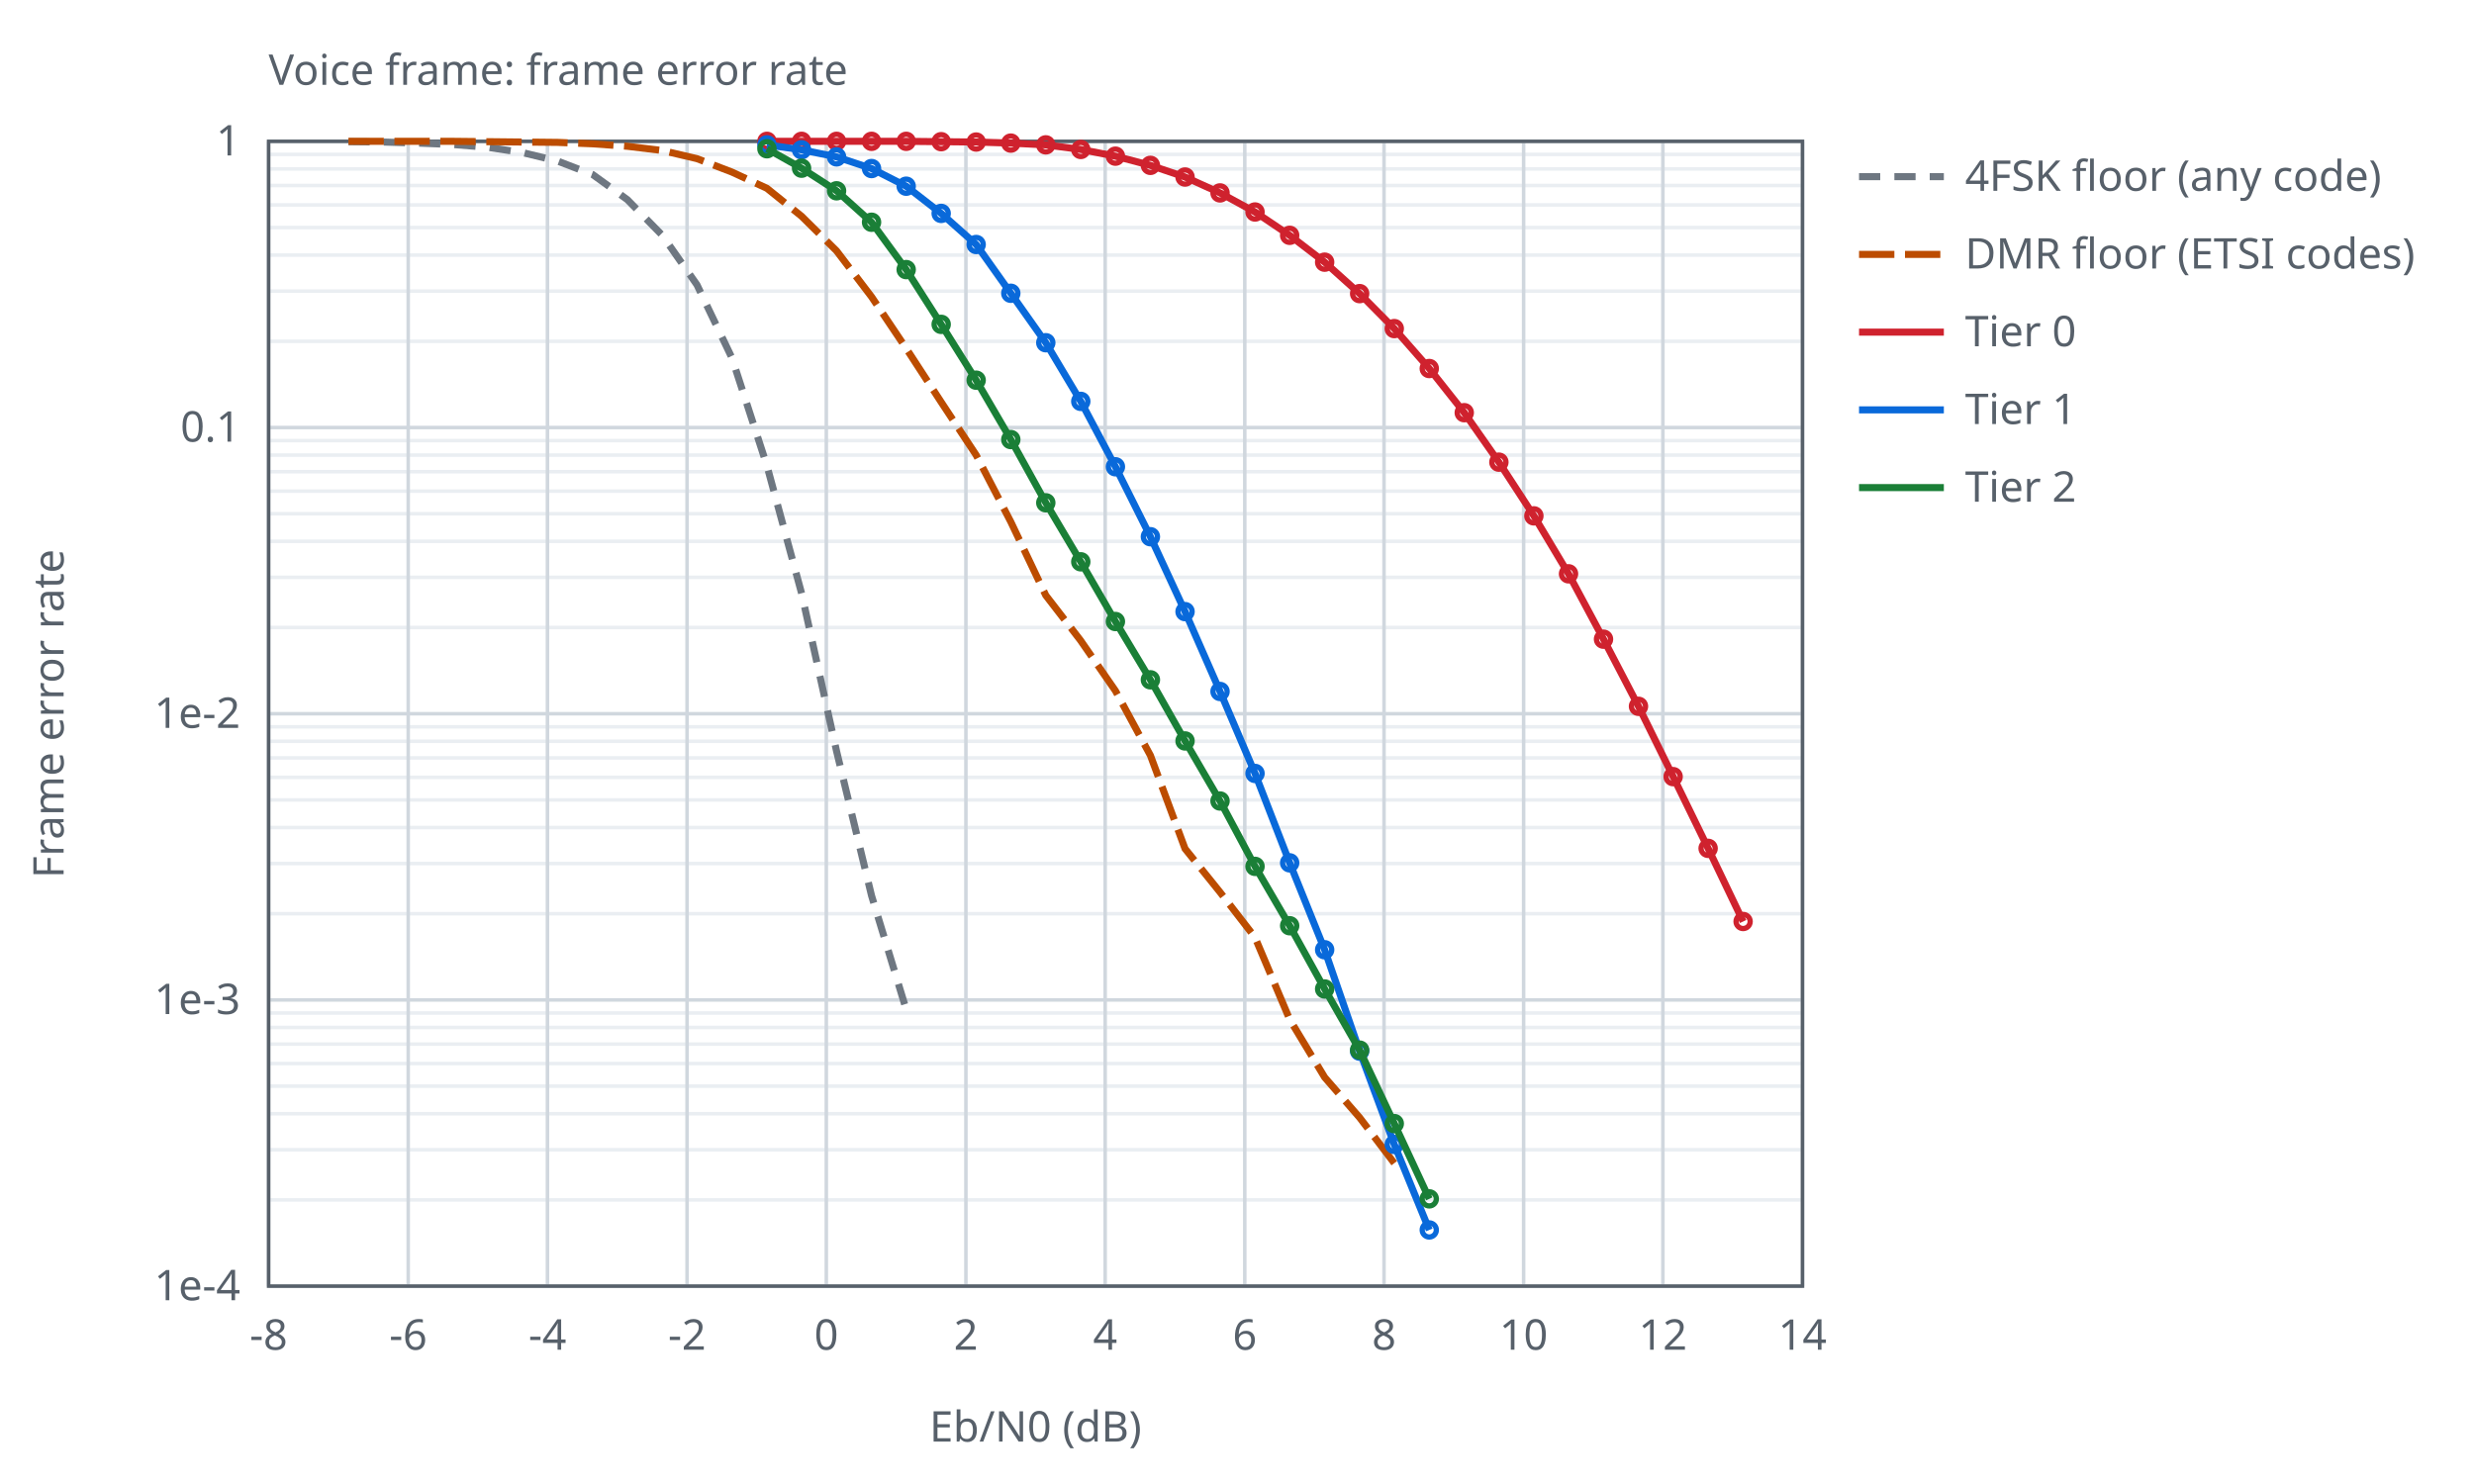
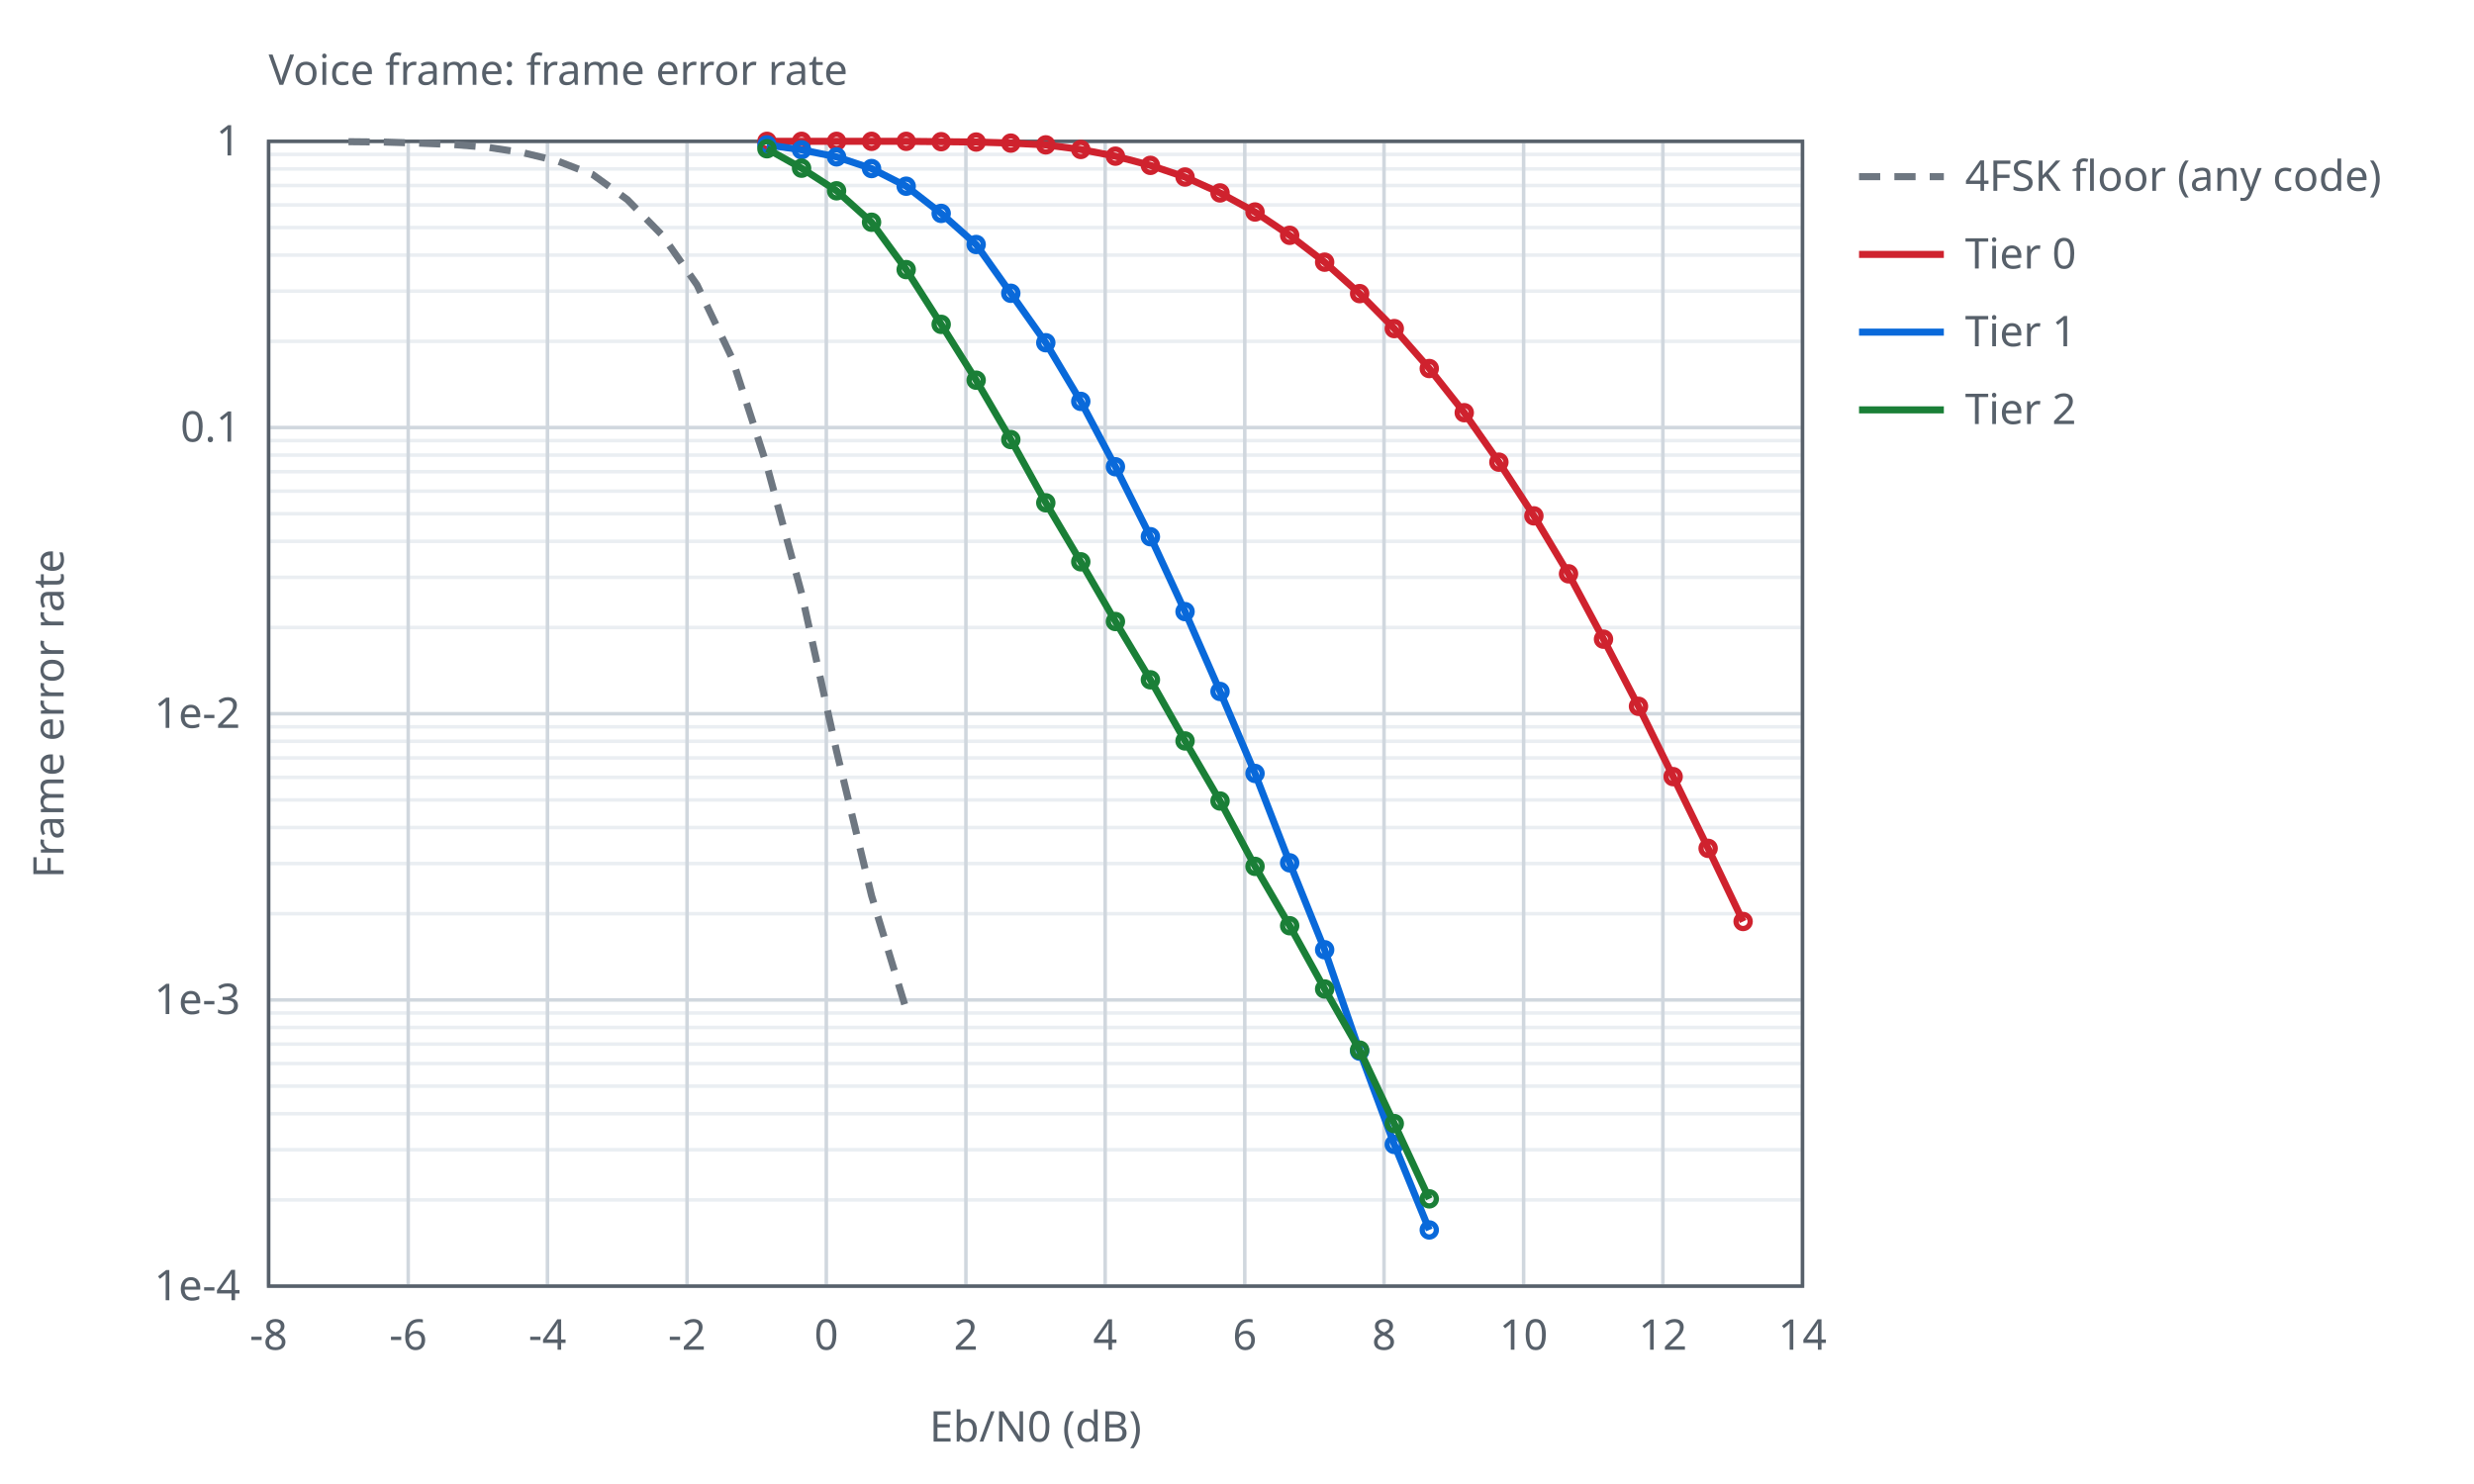
<svg xmlns="http://www.w3.org/2000/svg" width="700" height="420" viewBox="0 0 700 420">
  <style>text{font-family:sans-serif;font-size:12px;fill:#57606a}.ax{stroke:#57606a;stroke-width:1;fill:none}.gr{stroke:#d0d7de;stroke-width:1}.mi{stroke:#eaeef2;stroke-width:1}.r0{stroke:#6e7781}.r1{stroke:#bc4c00}.r2{stroke:#8250df}.s1{stroke:#cf222e}.s2{stroke:#0969da}.s3{stroke:#1a7f37}.l{fill:none;stroke-width:2}.p{fill:none;stroke-width:1.5}@media (prefers-color-scheme:dark){text{fill:#c9d1d9}.ax{stroke:#8b949e}.gr{stroke:#30363d}.mi{stroke:#21262d}.r0{stroke:#8b949e}.r1{stroke:#f0883e}.r2{stroke:#d2a8ff}.s1{stroke:#ff7b72}.s2{stroke:#58a6ff}.s3{stroke:#3fb950}}</style>
  <text x="76.0" y="24">Voice frame: frame error rate</text>
  <line class="mi" x1="76.0" y1="96.6" x2="510.0" y2="96.6" />
  <line class="mi" x1="76.0" y1="82.4" x2="510.0" y2="82.4" />
  <line class="mi" x1="76.0" y1="72.2" x2="510.0" y2="72.2" />
  <line class="mi" x1="76.0" y1="64.4" x2="510.0" y2="64.4" />
  <line class="mi" x1="76.0" y1="58.0" x2="510.0" y2="58.0" />
  <line class="mi" x1="76.0" y1="52.5" x2="510.0" y2="52.5" />
  <line class="mi" x1="76.0" y1="47.8" x2="510.0" y2="47.8" />
  <line class="mi" x1="76.0" y1="43.7" x2="510.0" y2="43.7" />
  <line class="mi" x1="76.0" y1="177.6" x2="510.0" y2="177.6" />
  <line class="mi" x1="76.0" y1="163.4" x2="510.0" y2="163.4" />
  <line class="mi" x1="76.0" y1="153.2" x2="510.0" y2="153.2" />
  <line class="mi" x1="76.0" y1="145.4" x2="510.0" y2="145.4" />
  <line class="mi" x1="76.0" y1="139.0" x2="510.0" y2="139.0" />
  <line class="mi" x1="76.0" y1="133.5" x2="510.0" y2="133.5" />
  <line class="mi" x1="76.0" y1="128.8" x2="510.0" y2="128.8" />
  <line class="mi" x1="76.0" y1="124.7" x2="510.0" y2="124.7" />
  <line class="mi" x1="76.0" y1="258.6" x2="510.0" y2="258.6" />
  <line class="mi" x1="76.0" y1="244.4" x2="510.0" y2="244.4" />
  <line class="mi" x1="76.0" y1="234.2" x2="510.0" y2="234.2" />
  <line class="mi" x1="76.0" y1="226.4" x2="510.0" y2="226.4" />
  <line class="mi" x1="76.0" y1="220.0" x2="510.0" y2="220.0" />
  <line class="mi" x1="76.0" y1="214.5" x2="510.0" y2="214.5" />
  <line class="mi" x1="76.0" y1="209.8" x2="510.0" y2="209.8" />
  <line class="mi" x1="76.0" y1="205.7" x2="510.0" y2="205.7" />
  <line class="mi" x1="76.0" y1="339.6" x2="510.0" y2="339.6" />
  <line class="mi" x1="76.0" y1="325.4" x2="510.0" y2="325.4" />
  <line class="mi" x1="76.0" y1="315.2" x2="510.0" y2="315.2" />
  <line class="mi" x1="76.0" y1="307.4" x2="510.0" y2="307.4" />
  <line class="mi" x1="76.0" y1="301.0" x2="510.0" y2="301.0" />
  <line class="mi" x1="76.0" y1="295.5" x2="510.0" y2="295.5" />
  <line class="mi" x1="76.0" y1="290.8" x2="510.0" y2="290.8" />
  <line class="mi" x1="76.0" y1="286.7" x2="510.0" y2="286.7" />
  <line class="gr" x1="76.0" y1="364.0" x2="76.0" y2="40.0" />
  <text x="76.0" y="382.0" text-anchor="middle">-8</text>
  <line class="gr" x1="115.5" y1="364.0" x2="115.5" y2="40.0" />
  <text x="115.5" y="382.0" text-anchor="middle">-6</text>
  <line class="gr" x1="154.9" y1="364.0" x2="154.9" y2="40.0" />
  <text x="154.9" y="382.0" text-anchor="middle">-4</text>
  <line class="gr" x1="194.4" y1="364.0" x2="194.4" y2="40.0" />
  <text x="194.4" y="382.0" text-anchor="middle">-2</text>
  <line class="gr" x1="233.8" y1="364.0" x2="233.8" y2="40.0" />
  <text x="233.8" y="382.0" text-anchor="middle">0</text>
  <line class="gr" x1="273.3" y1="364.0" x2="273.3" y2="40.0" />
  <text x="273.3" y="382.0" text-anchor="middle">2</text>
  <line class="gr" x1="312.7" y1="364.0" x2="312.7" y2="40.0" />
  <text x="312.7" y="382.0" text-anchor="middle">4</text>
  <line class="gr" x1="352.2" y1="364.0" x2="352.2" y2="40.0" />
  <text x="352.2" y="382.0" text-anchor="middle">6</text>
  <line class="gr" x1="391.6" y1="364.0" x2="391.6" y2="40.0" />
  <text x="391.6" y="382.0" text-anchor="middle">8</text>
  <line class="gr" x1="431.1" y1="364.0" x2="431.1" y2="40.0" />
  <text x="431.1" y="382.0" text-anchor="middle">10</text>
  <line class="gr" x1="470.5" y1="364.0" x2="470.5" y2="40.0" />
  <text x="470.5" y="382.0" text-anchor="middle">12</text>
  <line class="gr" x1="510.0" y1="364.0" x2="510.0" y2="40.0" />
  <text x="510.0" y="382.0" text-anchor="middle">14</text>
  <line class="gr" x1="76.0" y1="40.0" x2="510.0" y2="40.0" />
  <text x="68.0" y="44.0" text-anchor="end">1</text>
  <line class="gr" x1="76.0" y1="121.0" x2="510.0" y2="121.0" />
  <text x="68.0" y="125.0" text-anchor="end">0.1</text>
  <line class="gr" x1="76.0" y1="202.0" x2="510.0" y2="202.0" />
  <text x="68.0" y="206.0" text-anchor="end">1e-2</text>
  <line class="gr" x1="76.0" y1="283.0" x2="510.0" y2="283.0" />
  <text x="68.0" y="287.0" text-anchor="end">1e-3</text>
  <line class="gr" x1="76.0" y1="364.0" x2="510.0" y2="364.0" />
  <text x="68.0" y="368.0" text-anchor="end">1e-4</text>
  <rect class="ax" x="76.0" y="40.0" width="434.0" height="324.0" />
  <text x="293.0" y="408.0" text-anchor="middle">Eb/N0 (dB)</text>
  <text x="18" y="202.0" text-anchor="middle" transform="rotate(-90 18 202.0)">Frame error rate</text>
  <path class="l r0" stroke-dasharray="6 4" d="M98.6,40.1 L108.5,40.2 L118.3,40.5 L128.2,40.9 L138.1,41.7 L147.9,43.2 L157.8,45.6 L167.7,49.4 L177.5,56.5 L187.4,66.6 L197.2,80.6 L207.1,101.3 L217.0,131.8 L226.8,167.9 L236.7,212.6 L246.6,253.5 L256.4,285.7" />
  <line class="l r0" stroke-dasharray="6 4" x1="526.0" y1="50.0" x2="550.0" y2="50.0" />
  <text x="556.0" y="54.0">4FSK floor (any code)</text>
-   <path class="l r1" stroke-dasharray="10 3" d="M98.6,40.0 L108.5,40.0 L118.3,40.0 L128.2,40.0 L138.1,40.1 L147.9,40.2 L157.8,40.3 L167.7,40.7 L177.5,41.4 L187.4,42.6 L197.2,44.9 L207.1,48.7 L217.0,53.3 L226.8,61.2 L236.7,71.0 L246.6,84.0 L256.4,98.6 L266.3,113.8 L276.2,128.8 L286.0,147.7 L295.9,168.5 L305.7,181.2 L315.6,195.5 L325.5,213.8 L335.3,240.2 L345.2,252.5 L355.1,265.3 L364.9,288.5 L374.8,304.9 L384.7,316.3 L394.5,329.2" />
-   <line class="l r1" stroke-dasharray="10 3" x1="526.0" y1="72.0" x2="550.0" y2="72.0" />
-   <text x="556.0" y="76.0">DMR floor (ETSI codes)</text>
  <path class="l s1" d="M217.0,40.0 L226.8,40.0 L236.7,40.0 L246.6,40.0 L256.4,40.0 L266.3,40.1 L276.2,40.2 L286.0,40.5 L295.9,41.0 L305.8,42.3 L315.6,44.2 L325.5,46.8 L335.3,50.1 L345.2,54.6 L355.1,60.0 L364.9,66.6 L374.8,74.2 L384.7,83.1 L394.5,93.0 L404.4,104.3 L414.3,116.8 L424.1,130.8 L434.0,146.0 L443.8,162.4 L453.7,180.9 L463.6,199.9 L473.4,219.8 L483.3,240.1 L493.2,260.8" />
  <circle class="p s1" cx="217.0" cy="40.0" r="2" />
  <circle class="p s1" cx="226.8" cy="40.0" r="2" />
  <circle class="p s1" cx="236.7" cy="40.0" r="2" />
  <circle class="p s1" cx="246.6" cy="40.0" r="2" />
  <circle class="p s1" cx="256.4" cy="40.0" r="2" />
  <circle class="p s1" cx="266.3" cy="40.1" r="2" />
  <circle class="p s1" cx="276.2" cy="40.2" r="2" />
  <circle class="p s1" cx="286.0" cy="40.5" r="2" />
  <circle class="p s1" cx="295.9" cy="41.0" r="2" />
  <circle class="p s1" cx="305.8" cy="42.3" r="2" />
  <circle class="p s1" cx="315.6" cy="44.2" r="2" />
  <circle class="p s1" cx="325.5" cy="46.8" r="2" />
  <circle class="p s1" cx="335.3" cy="50.1" r="2" />
  <circle class="p s1" cx="345.2" cy="54.6" r="2" />
  <circle class="p s1" cx="355.1" cy="60.0" r="2" />
  <circle class="p s1" cx="364.9" cy="66.6" r="2" />
  <circle class="p s1" cx="374.8" cy="74.2" r="2" />
  <circle class="p s1" cx="384.7" cy="83.1" r="2" />
  <circle class="p s1" cx="394.5" cy="93.0" r="2" />
  <circle class="p s1" cx="404.4" cy="104.3" r="2" />
  <circle class="p s1" cx="414.3" cy="116.8" r="2" />
  <circle class="p s1" cx="424.1" cy="130.8" r="2" />
  <circle class="p s1" cx="434.0" cy="146.0" r="2" />
  <circle class="p s1" cx="443.8" cy="162.4" r="2" />
  <circle class="p s1" cx="453.7" cy="180.9" r="2" />
  <circle class="p s1" cx="463.6" cy="199.9" r="2" />
  <circle class="p s1" cx="473.4" cy="219.8" r="2" />
  <circle class="p s1" cx="483.3" cy="240.1" r="2" />
  <circle class="p s1" cx="493.2" cy="260.8" r="2" />
-   <line class="l s1" x1="526.0" y1="94.0" x2="550.0" y2="94.0" />
-   <text x="556.0" y="98.0">Tier 0</text>
+   <line class="l s1" x1="526.0" y1="72.0" x2="550.0" y2="72.0" />
+   <text x="556.0" y="76.0">Tier 0</text>
  <path class="l s2" d="M217.0,41.0 L226.8,42.4 L236.7,44.4 L246.6,47.7 L256.4,52.7 L266.3,60.4 L276.2,69.2 L286.0,83.0 L295.9,97.0 L305.8,113.6 L315.6,132.1 L325.5,151.9 L335.3,173.1 L345.2,195.7 L355.1,218.9 L364.9,244.2 L374.8,268.8 L384.7,297.5 L394.5,323.9 L404.4,348.1" />
  <circle class="p s2" cx="217.0" cy="41.0" r="2" />
  <circle class="p s2" cx="226.8" cy="42.4" r="2" />
  <circle class="p s2" cx="236.7" cy="44.4" r="2" />
  <circle class="p s2" cx="246.6" cy="47.7" r="2" />
  <circle class="p s2" cx="256.4" cy="52.7" r="2" />
  <circle class="p s2" cx="266.3" cy="60.4" r="2" />
  <circle class="p s2" cx="276.2" cy="69.2" r="2" />
  <circle class="p s2" cx="286.0" cy="83.0" r="2" />
  <circle class="p s2" cx="295.9" cy="97.0" r="2" />
  <circle class="p s2" cx="305.8" cy="113.6" r="2" />
  <circle class="p s2" cx="315.6" cy="132.1" r="2" />
  <circle class="p s2" cx="325.5" cy="151.9" r="2" />
  <circle class="p s2" cx="335.3" cy="173.1" r="2" />
  <circle class="p s2" cx="345.2" cy="195.7" r="2" />
  <circle class="p s2" cx="355.1" cy="218.9" r="2" />
  <circle class="p s2" cx="364.9" cy="244.2" r="2" />
  <circle class="p s2" cx="374.8" cy="268.8" r="2" />
  <circle class="p s2" cx="384.7" cy="297.5" r="2" />
  <circle class="p s2" cx="394.5" cy="323.9" r="2" />
  <circle class="p s2" cx="404.4" cy="348.1" r="2" />
-   <line class="l s2" x1="526.0" y1="116.0" x2="550.0" y2="116.0" />
-   <text x="556.0" y="120.0">Tier 1</text>
+   <line class="l s2" x1="526.0" y1="94.0" x2="550.0" y2="94.0" />
+   <text x="556.0" y="98.0">Tier 1</text>
  <path class="l s3" d="M217.0,42.1 L226.8,47.6 L236.7,54.0 L246.6,62.9 L256.4,76.3 L266.3,91.8 L276.2,107.6 L286.0,124.4 L295.9,142.3 L305.8,159.0 L315.6,175.9 L325.5,192.4 L335.3,209.7 L345.2,226.7 L355.1,245.2 L364.9,262.0 L374.8,279.9 L384.7,297.2 L394.5,318.0 L404.4,339.3" />
  <circle class="p s3" cx="217.0" cy="42.1" r="2" />
  <circle class="p s3" cx="226.8" cy="47.6" r="2" />
  <circle class="p s3" cx="236.7" cy="54.0" r="2" />
  <circle class="p s3" cx="246.6" cy="62.9" r="2" />
  <circle class="p s3" cx="256.4" cy="76.3" r="2" />
  <circle class="p s3" cx="266.3" cy="91.8" r="2" />
  <circle class="p s3" cx="276.2" cy="107.6" r="2" />
  <circle class="p s3" cx="286.0" cy="124.4" r="2" />
  <circle class="p s3" cx="295.9" cy="142.3" r="2" />
  <circle class="p s3" cx="305.8" cy="159.0" r="2" />
  <circle class="p s3" cx="315.6" cy="175.9" r="2" />
  <circle class="p s3" cx="325.5" cy="192.4" r="2" />
  <circle class="p s3" cx="335.3" cy="209.7" r="2" />
  <circle class="p s3" cx="345.2" cy="226.7" r="2" />
  <circle class="p s3" cx="355.1" cy="245.2" r="2" />
  <circle class="p s3" cx="364.9" cy="262.0" r="2" />
  <circle class="p s3" cx="374.8" cy="279.9" r="2" />
  <circle class="p s3" cx="384.7" cy="297.2" r="2" />
  <circle class="p s3" cx="394.5" cy="318.0" r="2" />
  <circle class="p s3" cx="404.4" cy="339.3" r="2" />
-   <line class="l s3" x1="526.0" y1="138.0" x2="550.0" y2="138.0" />
-   <text x="556.0" y="142.0">Tier 2</text>
+   <line class="l s3" x1="526.0" y1="116.0" x2="550.0" y2="116.0" />
+   <text x="556.0" y="120.0">Tier 2</text>
</svg>
